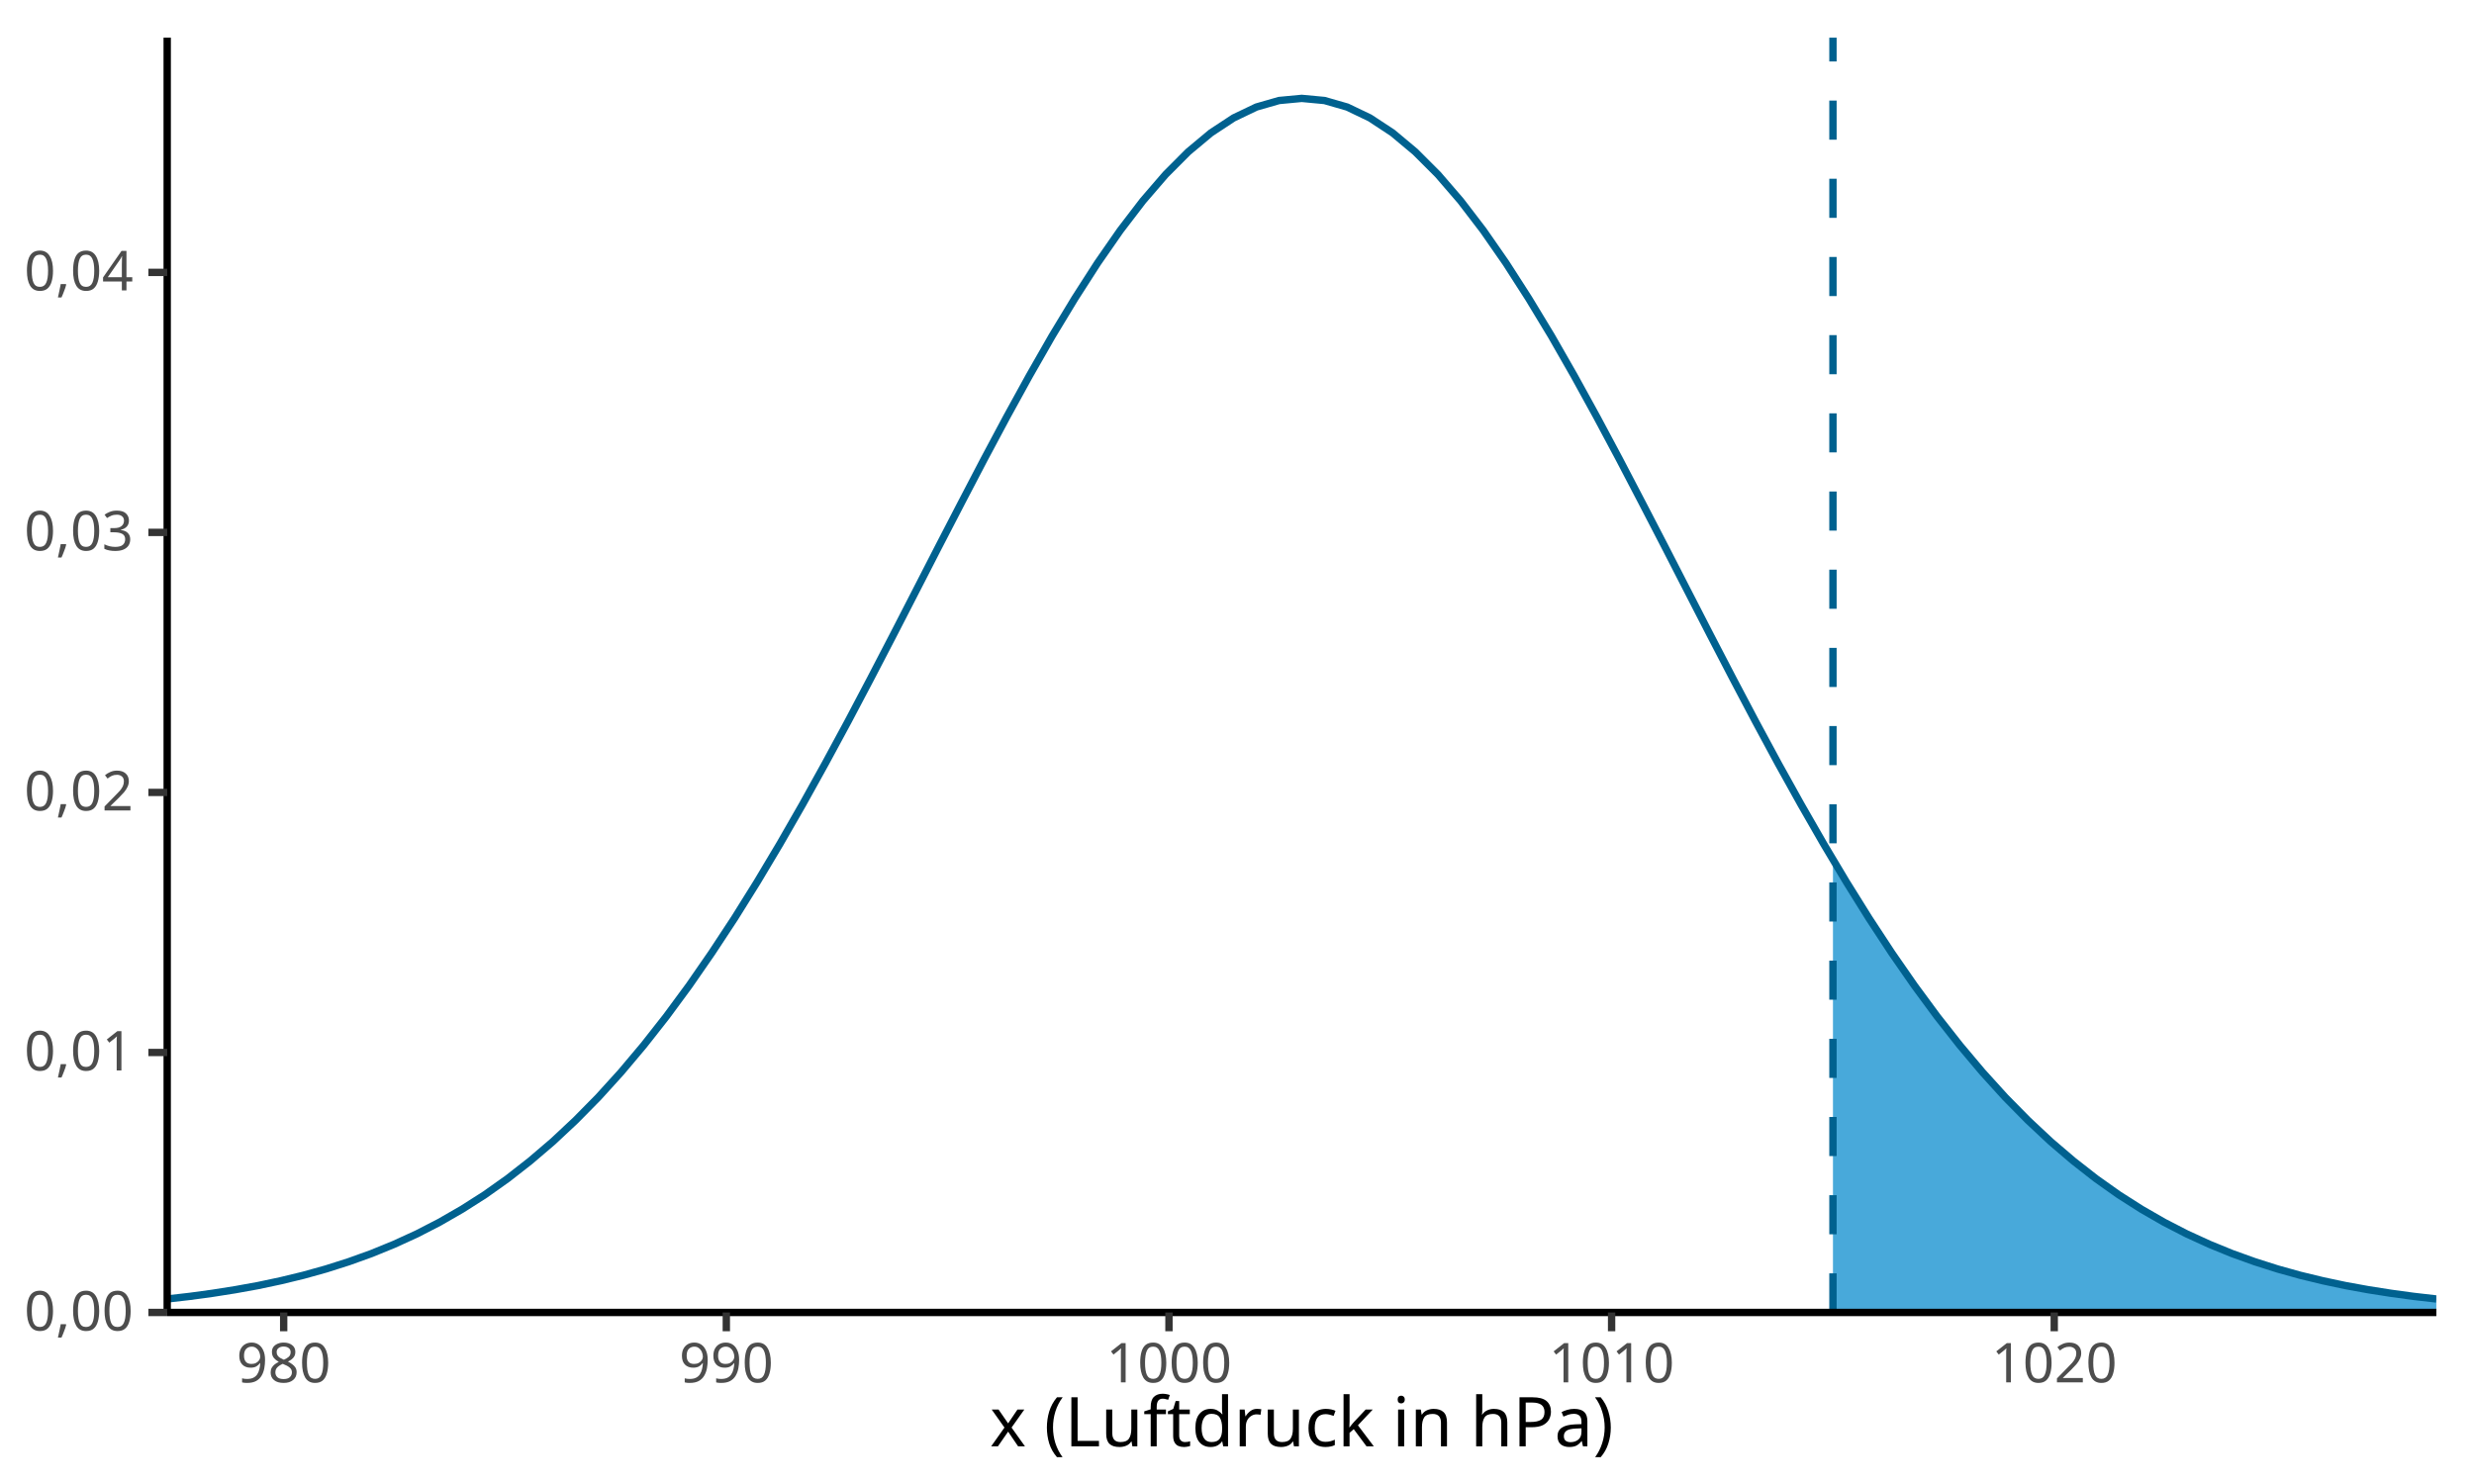
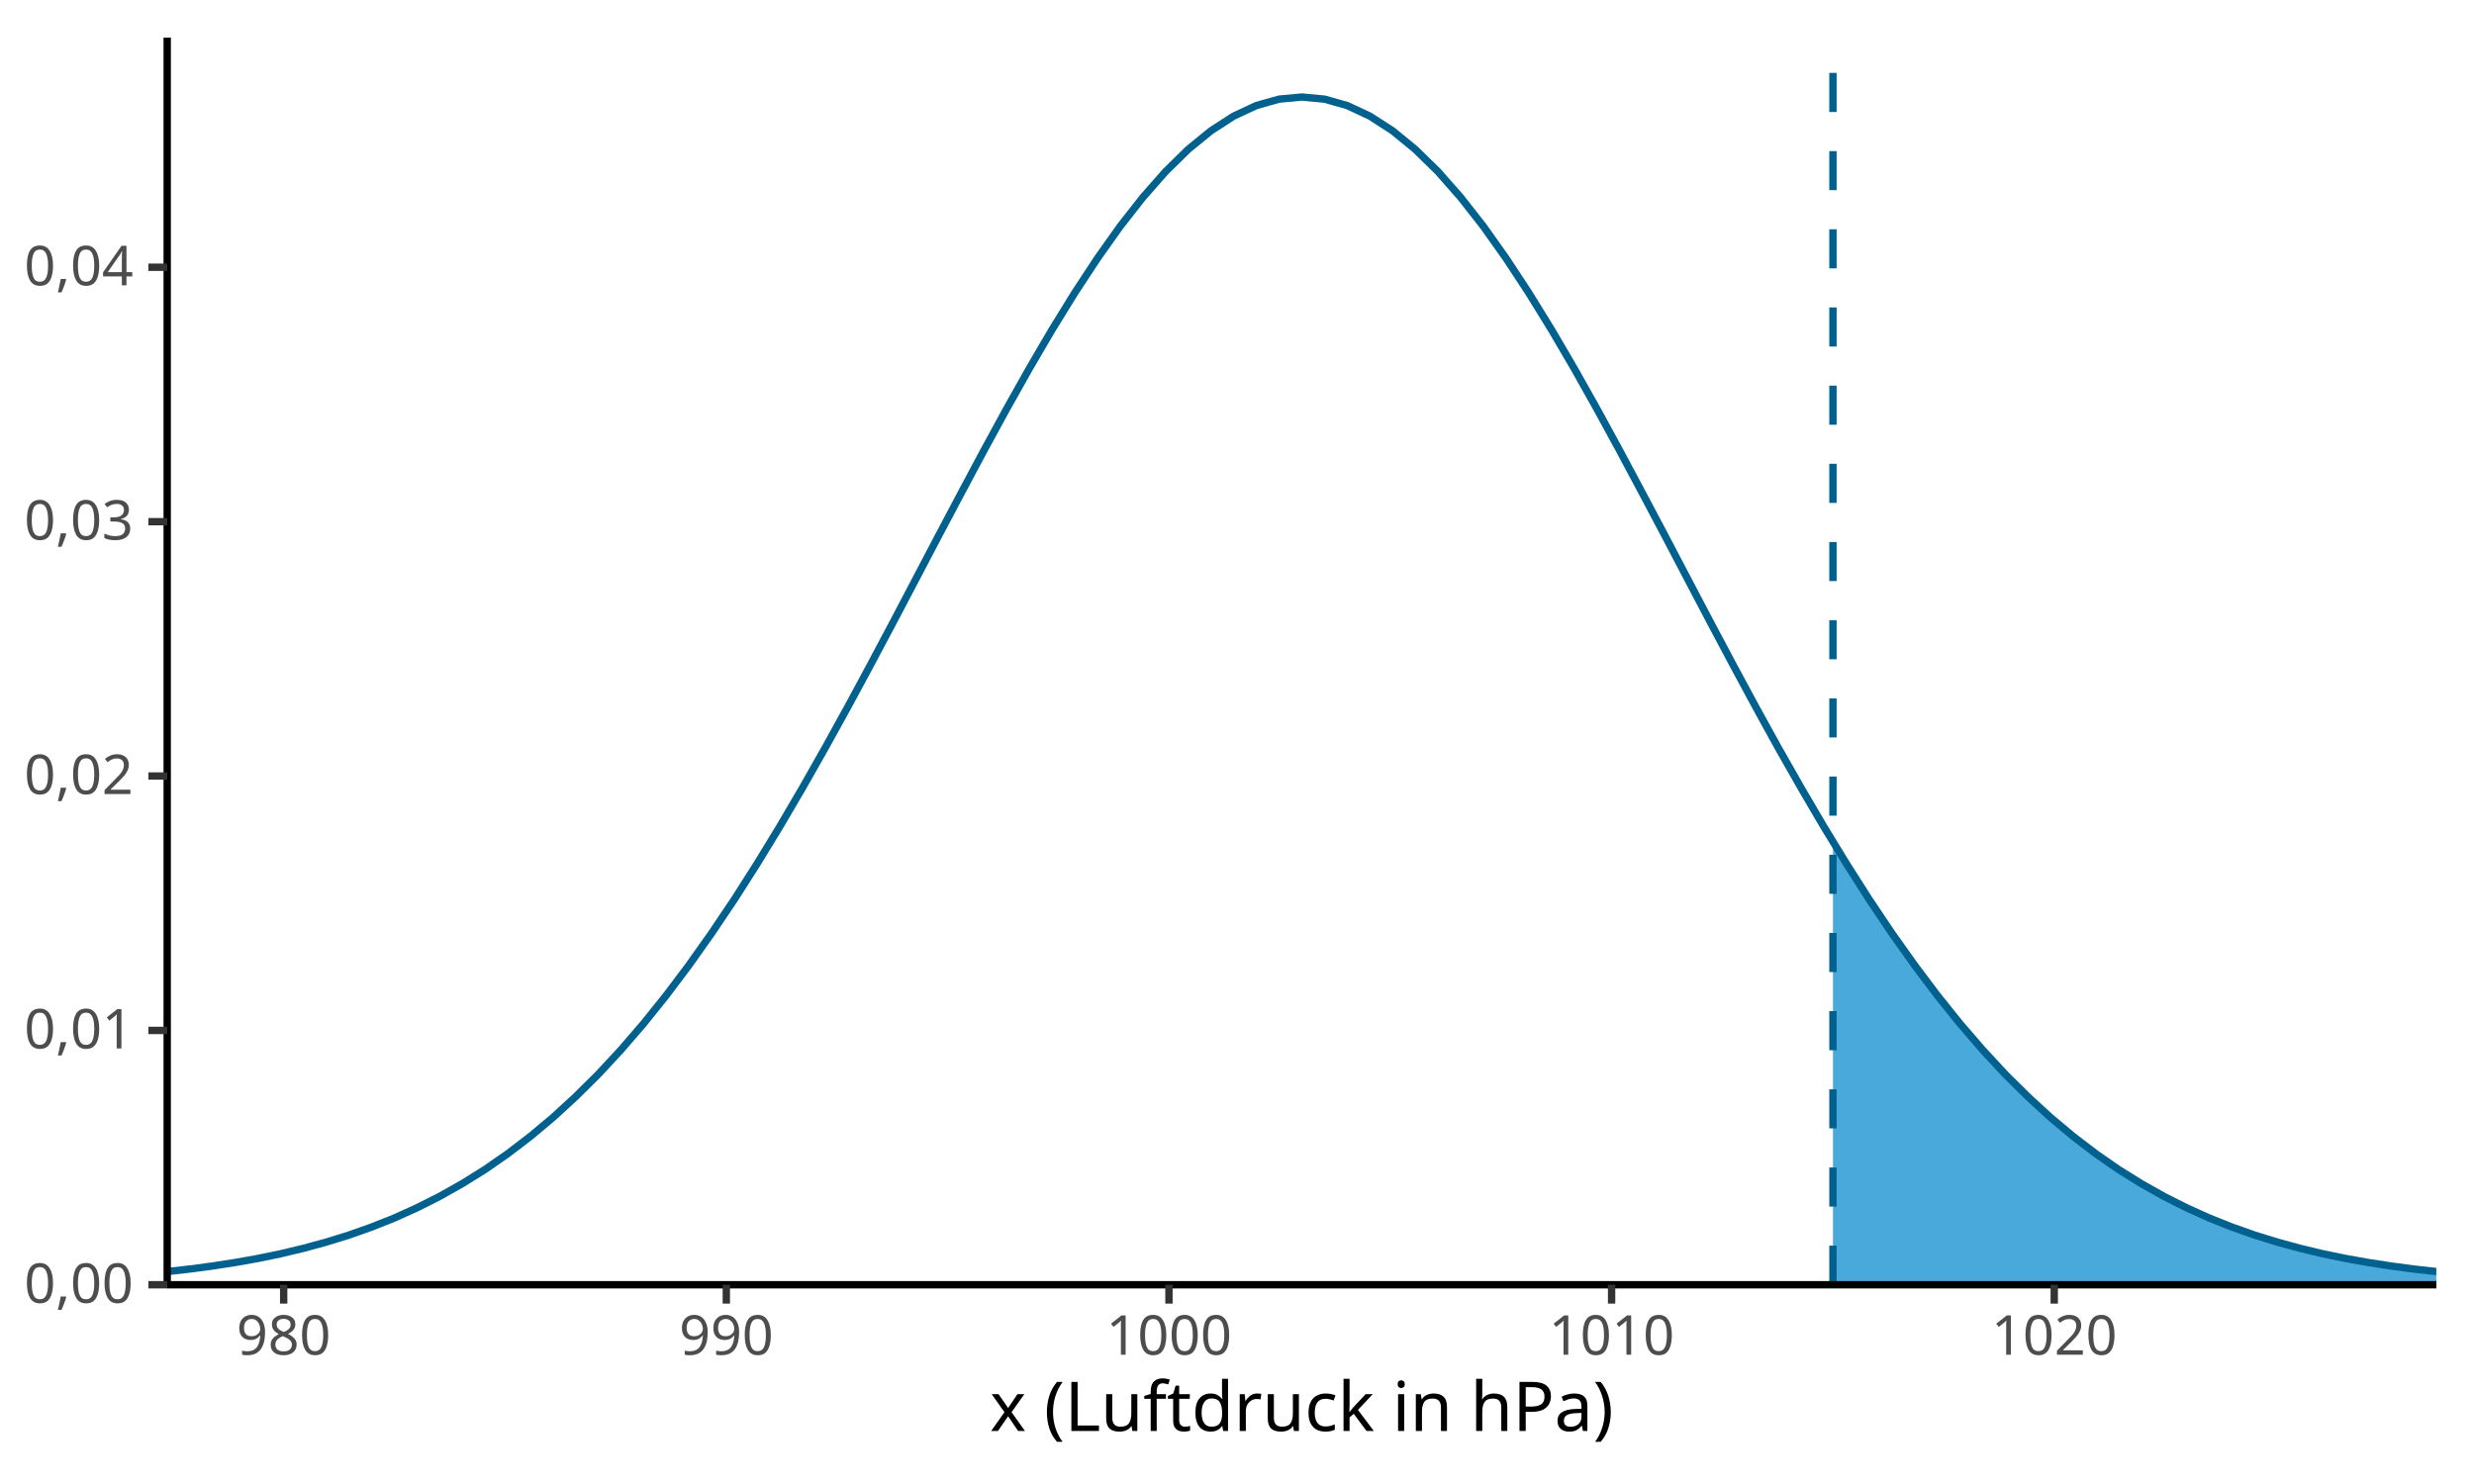
<svg xmlns="http://www.w3.org/2000/svg" class="svglite" width="360.00pt" height="216.00pt" viewBox="0 0 360.00 216.00">
  <defs>
    <style type="text/css">
    .svglite line, .svglite polyline, .svglite polygon, .svglite path, .svglite rect, .svglite circle {
      fill: none;
      stroke: #000000;
      stroke-linecap: round;
      stroke-linejoin: round;
      stroke-miterlimit: 10.00;
    }
  </style>
  </defs>
  <rect width="100%" height="100%" style="stroke: none; fill: #FFFFFF;" />
  <defs>
    <clipPath id="cpMC4wMHwzNjAuMDB8MC4wMHwyMTYuMDA=">
      <rect x="0.00" y="0.00" width="360.00" height="216.00" />
    </clipPath>
  </defs>
  <g clip-path="url(#cpMC4wMHwzNjAuMDB8MC4wMHwyMTYuMDA=)">
    <rect x="0" y="0.00" width="360.00" height="216.00" style="stroke-width: 1.07; stroke: #FFFFFF; fill: #FFFFFF;" />
  </g>
  <defs>
-     <clipPath id="cpMjQuMzN8MzU0LjUyfDUuNDh8MTkxLjAz">
-       <rect x="24.33" y="5.48" width="330.19" height="185.55" />
+     <clipPath id="cpMjQuMzN8MzU0LjUyfDUuNDh8MTg3LjAw">
+       <rect x="24.33" y="5.48" width="330.19" height="181.52" />
    </clipPath>
  </defs>
-   <g clip-path="url(#cpMjQuMzN8MzU0LjUyfDUuNDh8MTkxLjAz)">
-     <rect x="24.33" y="5.48" width="330.19" height="185.55" style="stroke-width: 1.07; stroke: none; fill: #FFFFFF;" />
-     <polygon points="266.72,125.13 267.59,126.59 268.47,128.05 269.35,129.48 270.23,130.90 271.11,132.30 271.98,133.68 272.86,135.04 273.74,136.39 274.62,137.72 275.50,139.02 276.38,140.31 277.25,141.58 278.13,142.83 279.01,144.06 279.89,145.27 280.77,146.46 281.64,147.63 282.52,148.78 283.40,149.91 284.28,151.02 285.16,152.11 286.03,153.18 286.91,154.23 287.79,155.26 288.67,156.27 289.55,157.26 290.42,158.23 291.30,159.18 292.18,160.12 293.06,161.03 293.94,161.92 294.81,162.79 295.69,163.64 296.57,164.48 297.45,165.29 298.33,166.09 299.20,166.87 300.08,167.63 300.96,168.37 301.84,169.10 302.72,169.80 303.59,170.49 304.47,171.16 305.35,171.82 306.23,172.45 307.11,173.07 307.98,173.68 308.86,174.27 309.74,174.84 310.62,175.40 311.50,175.94 312.37,176.47 313.25,176.98 314.13,177.48 315.01,177.96 315.89,178.43 316.76,178.88 317.64,179.32 318.52,179.75 319.40,180.17 320.28,180.57 321.16,180.96 322.03,181.34 322.91,181.71 323.79,182.06 324.67,182.41 325.55,182.74 326.42,183.06 327.30,183.37 328.18,183.67 329.06,183.97 329.94,184.25 330.81,184.52 331.69,184.78 332.57,185.03 333.45,185.28 334.33,185.52 335.20,185.74 336.08,185.96 336.96,186.17 337.84,186.38 338.72,186.58 339.59,186.76 340.47,186.95 341.35,187.12 342.23,187.29 343.11,187.45 343.98,187.61 344.86,187.76 345.74,187.91 346.62,188.04 347.50,188.18 348.37,188.31 349.25,188.43 350.13,188.55 351.01,188.66 351.89,188.77 352.76,188.87 353.64,188.97 354.52,189.07 354.52,191.03 353.64,191.03 352.76,191.03 351.89,191.03 351.01,191.03 350.13,191.03 349.25,191.03 348.37,191.03 347.50,191.03 346.62,191.03 345.74,191.03 344.86,191.03 343.98,191.03 343.11,191.03 342.23,191.03 341.35,191.03 340.47,191.03 339.59,191.03 338.72,191.03 337.84,191.03 336.96,191.03 336.08,191.03 335.20,191.03 334.33,191.03 333.45,191.03 332.57,191.03 331.69,191.03 330.81,191.03 329.94,191.03 329.06,191.03 328.18,191.03 327.30,191.03 326.42,191.03 325.55,191.03 324.67,191.03 323.79,191.03 322.91,191.03 322.03,191.03 321.16,191.03 320.28,191.03 319.40,191.03 318.52,191.03 317.64,191.03 316.76,191.03 315.89,191.03 315.01,191.03 314.13,191.03 313.25,191.03 312.37,191.03 311.50,191.03 310.62,191.03 309.74,191.03 308.86,191.03 307.98,191.03 307.11,191.03 306.23,191.03 305.35,191.03 304.47,191.03 303.59,191.03 302.72,191.03 301.84,191.03 300.96,191.03 300.08,191.03 299.20,191.03 298.33,191.03 297.45,191.03 296.57,191.03 295.69,191.03 294.81,191.03 293.94,191.03 293.06,191.03 292.18,191.03 291.30,191.03 290.42,191.03 289.55,191.03 288.67,191.03 287.79,191.03 286.91,191.03 286.03,191.03 285.16,191.03 284.28,191.03 283.40,191.03 282.52,191.03 281.64,191.03 280.77,191.03 279.89,191.03 279.01,191.03 278.13,191.03 277.25,191.03 276.38,191.03 275.50,191.03 274.62,191.03 273.74,191.03 272.86,191.03 271.98,191.03 271.11,191.03 270.23,191.03 269.35,191.03 268.47,191.03 267.59,191.03 266.72,191.03 " style="stroke-width: 0.00; stroke: none; fill: #48A9DA;" />
-     <polyline points="266.72,125.13 267.59,126.59 268.47,128.05 269.35,129.48 270.23,130.90 271.11,132.30 271.98,133.68 272.86,135.04 273.74,136.39 274.62,137.72 275.50,139.02 276.38,140.31 277.25,141.58 278.13,142.83 279.01,144.06 279.89,145.27 280.77,146.46 281.64,147.63 282.52,148.78 283.40,149.91 284.28,151.02 285.16,152.11 286.03,153.18 286.91,154.23 287.79,155.26 288.67,156.27 289.55,157.26 290.42,158.23 291.30,159.18 292.18,160.12 293.06,161.03 293.94,161.92 294.81,162.79 295.69,163.64 296.57,164.48 297.45,165.29 298.33,166.09 299.20,166.87 300.08,167.63 300.96,168.37 301.84,169.10 302.72,169.80 303.59,170.49 304.47,171.16 305.35,171.82 306.23,172.45 307.11,173.07 307.98,173.68 308.86,174.27 309.74,174.84 310.62,175.40 311.50,175.94 312.37,176.47 313.25,176.98 314.13,177.48 315.01,177.96 315.89,178.43 316.76,178.88 317.64,179.32 318.52,179.75 319.40,180.17 320.28,180.57 321.16,180.96 322.03,181.34 322.91,181.71 323.79,182.06 324.67,182.41 325.55,182.74 326.42,183.06 327.30,183.37 328.18,183.67 329.06,183.97 329.94,184.25 330.81,184.52 331.69,184.78 332.57,185.03 333.45,185.28 334.33,185.52 335.20,185.74 336.08,185.96 336.96,186.17 337.84,186.38 338.72,186.58 339.59,186.76 340.47,186.95 341.35,187.12 342.23,187.29 343.11,187.45 343.98,187.61 344.86,187.76 345.74,187.91 346.62,188.04 347.50,188.18 348.37,188.31 349.25,188.43 350.13,188.55 351.01,188.66 351.89,188.77 352.76,188.87 353.64,188.97 354.52,189.07 " style="stroke-width: 1.07; stroke: none;" />
-     <polyline points="354.52,191.03 353.64,191.03 352.76,191.03 351.89,191.03 351.01,191.03 350.13,191.03 349.25,191.03 348.37,191.03 347.50,191.03 346.62,191.03 345.74,191.03 344.86,191.03 343.98,191.03 343.11,191.03 342.23,191.03 341.35,191.03 340.47,191.03 339.59,191.03 338.72,191.03 337.84,191.03 336.96,191.03 336.08,191.03 335.20,191.03 334.33,191.03 333.45,191.03 332.57,191.03 331.69,191.03 330.81,191.03 329.94,191.03 329.06,191.03 328.18,191.03 327.30,191.03 326.42,191.03 325.55,191.03 324.67,191.03 323.79,191.03 322.91,191.03 322.03,191.03 321.16,191.03 320.28,191.03 319.40,191.03 318.52,191.03 317.64,191.03 316.76,191.03 315.89,191.03 315.01,191.03 314.13,191.03 313.25,191.03 312.37,191.03 311.50,191.03 310.62,191.03 309.74,191.03 308.86,191.03 307.98,191.03 307.11,191.03 306.23,191.03 305.35,191.03 304.47,191.03 303.59,191.03 302.72,191.03 301.84,191.03 300.96,191.03 300.08,191.03 299.20,191.03 298.33,191.03 297.45,191.03 296.57,191.03 295.69,191.03 294.81,191.03 293.94,191.03 293.06,191.03 292.18,191.03 291.30,191.03 290.42,191.03 289.55,191.03 288.67,191.03 287.79,191.03 286.91,191.03 286.03,191.03 285.16,191.03 284.28,191.03 283.40,191.03 282.52,191.03 281.64,191.03 280.77,191.03 279.89,191.03 279.01,191.03 278.13,191.03 277.25,191.03 276.38,191.03 275.50,191.03 274.62,191.03 273.74,191.03 272.86,191.03 271.98,191.03 271.11,191.03 270.23,191.03 269.35,191.03 268.47,191.03 267.59,191.03 266.72,191.03 " style="stroke-width: 1.07; stroke: none;" />
-     <polyline points="24.33,189.07 27.63,188.69 30.93,188.24 34.23,187.72 37.54,187.12 40.84,186.42 44.14,185.62 47.44,184.70 50.74,183.65 54.05,182.46 57.35,181.11 60.65,179.60 63.95,177.90 67.25,176.00 70.56,173.89 73.86,171.55 77.16,168.97 80.46,166.15 83.76,163.06 87.07,159.70 90.37,156.06 93.67,152.14 96.97,147.94 100.27,143.46 103.57,138.69 106.88,133.66 110.18,128.37 113.48,122.84 116.78,117.09 120.08,111.14 123.39,105.02 126.69,98.76 129.99,92.41 133.29,85.99 136.59,79.56 139.90,73.17 143.20,66.85 146.50,60.67 149.80,54.67 153.10,48.90 156.41,43.43 159.71,38.29 163.01,33.54 166.31,29.23 169.61,25.40 172.91,22.09 176.22,19.33 179.52,17.16 182.82,15.58 186.12,14.63 189.42,14.32 192.73,14.63 196.03,15.58 199.33,17.16 202.63,19.33 205.93,22.09 209.24,25.40 212.54,29.23 215.84,33.54 219.14,38.29 222.44,43.43 225.75,48.90 229.05,54.67 232.35,60.67 235.65,66.85 238.95,73.17 242.26,79.56 245.56,85.99 248.86,92.41 252.16,98.76 255.46,105.02 258.76,111.14 262.07,117.09 265.37,122.84 268.67,128.37 271.97,133.66 275.27,138.69 278.58,143.46 281.88,147.94 285.18,152.14 288.48,156.06 291.78,159.70 295.09,163.06 298.39,166.15 301.69,168.97 304.99,171.55 308.29,173.89 311.60,176.00 314.90,177.90 318.20,179.60 321.50,181.11 324.80,182.46 328.11,183.65 331.41,184.70 334.71,185.62 338.01,186.42 341.31,187.12 344.61,187.72 347.92,188.24 351.22,188.69 354.52,189.07 " style="stroke-width: 1.07; stroke: #00618F; stroke-linecap: butt;" />
-     <line x1="266.72" y1="191.03" x2="266.72" y2="5.48" style="stroke-width: 1.07; stroke: #00618F; stroke-dasharray: 5.69,5.69; stroke-linecap: butt;" />
+   <g clip-path="url(#cpMjQuMzN8MzU0LjUyfDUuNDh8MTg3LjAw)">
+     <rect x="24.33" y="5.48" width="330.19" height="181.52" style="stroke-width: 1.07; stroke: none; fill: #FFFFFF;" />
+     <polygon points="266.72,122.53 267.59,123.96 268.47,125.38 269.35,126.79 270.23,128.17 271.11,129.54 271.98,130.90 272.86,132.23 273.74,133.55 274.62,134.84 275.50,136.12 276.38,137.38 277.25,138.62 278.13,139.85 279.01,141.05 279.89,142.23 280.77,143.40 281.64,144.54 282.52,145.67 283.40,146.77 284.28,147.86 285.16,148.93 286.03,149.97 286.91,151.00 287.79,152.01 288.67,153.00 289.55,153.97 290.42,154.91 291.30,155.84 292.18,156.76 293.06,157.65 293.94,158.52 294.81,159.37 295.69,160.21 296.57,161.02 297.45,161.82 298.33,162.60 299.20,163.36 300.08,164.11 300.96,164.83 301.84,165.54 302.72,166.23 303.59,166.90 304.47,167.56 305.35,168.20 306.23,168.83 307.11,169.43 307.98,170.02 308.86,170.60 309.74,171.16 310.62,171.71 311.50,172.24 312.37,172.75 313.25,173.25 314.13,173.74 315.01,174.21 315.89,174.67 316.76,175.12 317.64,175.55 318.52,175.97 319.40,176.37 320.28,176.77 321.16,177.15 322.03,177.52 322.91,177.88 323.79,178.23 324.67,178.56 325.55,178.89 326.42,179.20 327.30,179.51 328.18,179.80 329.06,180.09 329.94,180.36 330.81,180.63 331.69,180.89 332.57,181.13 333.45,181.37 334.33,181.60 335.20,181.83 336.08,182.04 336.96,182.25 337.84,182.45 338.72,182.64 339.59,182.83 340.47,183.00 341.35,183.18 342.23,183.34 343.11,183.50 343.98,183.65 344.86,183.80 345.74,183.94 346.62,184.08 347.50,184.21 348.37,184.33 349.25,184.45 350.13,184.57 351.01,184.68 351.89,184.79 352.76,184.89 353.64,184.99 354.52,185.08 354.52,187.00 353.64,187.00 352.76,187.00 351.89,187.00 351.01,187.00 350.13,187.00 349.25,187.00 348.37,187.00 347.50,187.00 346.62,187.00 345.74,187.00 344.86,187.00 343.98,187.00 343.11,187.00 342.23,187.00 341.35,187.00 340.47,187.00 339.59,187.00 338.72,187.00 337.84,187.00 336.96,187.00 336.08,187.00 335.20,187.00 334.33,187.00 333.45,187.00 332.57,187.00 331.69,187.00 330.81,187.00 329.94,187.00 329.06,187.00 328.18,187.00 327.30,187.00 326.42,187.00 325.55,187.00 324.67,187.00 323.79,187.00 322.91,187.00 322.03,187.00 321.16,187.00 320.28,187.00 319.40,187.00 318.52,187.00 317.64,187.00 316.76,187.00 315.89,187.00 315.01,187.00 314.13,187.00 313.25,187.00 312.37,187.00 311.50,187.00 310.62,187.00 309.74,187.00 308.86,187.00 307.98,187.00 307.11,187.00 306.23,187.00 305.35,187.00 304.47,187.00 303.59,187.00 302.72,187.00 301.84,187.00 300.96,187.00 300.08,187.00 299.20,187.00 298.33,187.00 297.45,187.00 296.57,187.00 295.69,187.00 294.81,187.00 293.94,187.00 293.06,187.00 292.18,187.00 291.30,187.00 290.42,187.00 289.55,187.00 288.67,187.00 287.79,187.00 286.91,187.00 286.03,187.00 285.16,187.00 284.28,187.00 283.40,187.00 282.52,187.00 281.64,187.00 280.77,187.00 279.89,187.00 279.01,187.00 278.13,187.00 277.25,187.00 276.38,187.00 275.50,187.00 274.62,187.00 273.74,187.00 272.86,187.00 271.98,187.00 271.11,187.00 270.23,187.00 269.35,187.00 268.47,187.00 267.59,187.00 266.72,187.00 " style="stroke-width: 0.00; stroke: none; fill: #48A9DA;" />
+     <polyline points="266.72,122.53 267.59,123.96 268.47,125.38 269.35,126.79 270.23,128.17 271.11,129.54 271.98,130.90 272.86,132.23 273.74,133.55 274.62,134.84 275.50,136.12 276.38,137.38 277.25,138.62 278.13,139.85 279.01,141.05 279.89,142.23 280.77,143.40 281.64,144.54 282.52,145.67 283.40,146.77 284.28,147.86 285.16,148.93 286.03,149.97 286.91,151.00 287.79,152.01 288.67,153.00 289.55,153.97 290.42,154.91 291.30,155.84 292.18,156.76 293.06,157.65 293.94,158.52 294.81,159.37 295.69,160.21 296.57,161.02 297.45,161.82 298.33,162.60 299.20,163.36 300.08,164.11 300.96,164.83 301.84,165.54 302.72,166.23 303.59,166.90 304.47,167.56 305.35,168.20 306.23,168.83 307.11,169.43 307.98,170.02 308.86,170.60 309.74,171.16 310.62,171.71 311.50,172.24 312.37,172.75 313.25,173.25 314.13,173.74 315.01,174.21 315.89,174.67 316.76,175.12 317.64,175.55 318.52,175.97 319.40,176.37 320.28,176.77 321.16,177.15 322.03,177.52 322.91,177.88 323.79,178.23 324.67,178.56 325.55,178.89 326.42,179.20 327.30,179.51 328.18,179.80 329.06,180.09 329.94,180.36 330.81,180.63 331.69,180.89 332.57,181.13 333.45,181.37 334.33,181.60 335.20,181.83 336.08,182.04 336.96,182.25 337.84,182.45 338.72,182.64 339.59,182.83 340.47,183.00 341.35,183.18 342.23,183.34 343.11,183.50 343.98,183.65 344.86,183.80 345.74,183.94 346.62,184.08 347.50,184.21 348.37,184.33 349.25,184.45 350.13,184.57 351.01,184.68 351.89,184.79 352.76,184.89 353.64,184.99 354.52,185.08 " style="stroke-width: 1.07; stroke: none;" />
+     <polyline points="354.52,187.00 353.64,187.00 352.76,187.00 351.89,187.00 351.01,187.00 350.13,187.00 349.25,187.00 348.37,187.00 347.50,187.00 346.62,187.00 345.74,187.00 344.86,187.00 343.98,187.00 343.11,187.00 342.23,187.00 341.35,187.00 340.47,187.00 339.59,187.00 338.72,187.00 337.84,187.00 336.96,187.00 336.08,187.00 335.20,187.00 334.33,187.00 333.45,187.00 332.57,187.00 331.69,187.00 330.81,187.00 329.94,187.00 329.06,187.00 328.18,187.00 327.30,187.00 326.42,187.00 325.55,187.00 324.67,187.00 323.79,187.00 322.91,187.00 322.03,187.00 321.16,187.00 320.28,187.00 319.40,187.00 318.52,187.00 317.64,187.00 316.76,187.00 315.89,187.00 315.01,187.00 314.13,187.00 313.25,187.00 312.37,187.00 311.50,187.00 310.62,187.00 309.74,187.00 308.86,187.00 307.98,187.00 307.11,187.00 306.23,187.00 305.35,187.00 304.47,187.00 303.59,187.00 302.72,187.00 301.84,187.00 300.96,187.00 300.08,187.00 299.20,187.00 298.33,187.00 297.45,187.00 296.57,187.00 295.69,187.00 294.81,187.00 293.94,187.00 293.06,187.00 292.18,187.00 291.30,187.00 290.42,187.00 289.55,187.00 288.67,187.00 287.79,187.00 286.91,187.00 286.03,187.00 285.16,187.00 284.28,187.00 283.40,187.00 282.52,187.00 281.64,187.00 280.77,187.00 279.89,187.00 279.01,187.00 278.13,187.00 277.25,187.00 276.38,187.00 275.50,187.00 274.62,187.00 273.74,187.00 272.86,187.00 271.98,187.00 271.11,187.00 270.23,187.00 269.35,187.00 268.47,187.00 267.59,187.00 266.72,187.00 " style="stroke-width: 1.07; stroke: none;" />
+     <polyline points="24.33,185.08 27.63,184.71 30.93,184.27 34.23,183.76 37.54,183.17 40.84,182.49 44.14,181.70 47.44,180.80 50.74,179.78 54.05,178.61 57.35,177.30 60.65,175.81 63.95,174.15 67.25,172.29 70.56,170.23 73.86,167.94 77.16,165.42 80.46,162.66 83.76,159.63 87.07,156.35 90.37,152.79 93.67,148.96 96.97,144.85 100.27,140.46 103.57,135.80 106.88,130.88 110.18,125.70 113.48,120.29 116.78,114.66 120.08,108.84 123.39,102.85 126.69,96.73 129.99,90.52 133.29,84.24 136.59,77.95 139.90,71.70 143.20,65.52 146.50,59.47 149.80,53.60 153.10,47.96 156.41,42.60 159.71,37.58 163.01,32.93 166.31,28.72 169.61,24.97 172.91,21.73 176.22,19.03 179.52,16.90 182.82,15.36 186.12,14.43 189.42,14.12 192.73,14.43 196.03,15.36 199.33,16.90 202.63,19.03 205.93,21.73 209.24,24.97 212.54,28.72 215.84,32.93 219.14,37.58 222.44,42.60 225.75,47.96 229.05,53.60 232.35,59.47 235.65,65.52 238.95,71.70 242.26,77.95 245.56,84.24 248.86,90.52 252.16,96.73 255.46,102.85 258.76,108.84 262.07,114.66 265.37,120.29 268.67,125.70 271.97,130.88 275.27,135.80 278.58,140.46 281.88,144.85 285.18,148.96 288.48,152.79 291.78,156.35 295.09,159.63 298.39,162.66 301.69,165.42 304.99,167.94 308.29,170.23 311.60,172.29 314.90,174.15 318.20,175.81 321.50,177.30 324.80,178.61 328.11,179.78 331.41,180.80 334.71,181.70 338.01,182.49 341.31,183.17 344.61,183.76 347.92,184.27 351.22,184.71 354.52,185.08 " style="stroke-width: 1.07; stroke: #00618F; stroke-linecap: butt;" />
+     <line x1="266.72" y1="187.00" x2="266.72" y2="5.48" style="stroke-width: 1.07; stroke: #00618F; stroke-dasharray: 5.69,5.69; stroke-linecap: butt;" />
  </g>
  <g clip-path="url(#cpMC4wMHwzNjAuMDB8MC4wMHwyMTYuMDA=)">
-     <polyline points="24.33,191.03 24.33,5.48 " style="stroke-width: 1.07; stroke-linecap: butt;" />
-     <text x="19.40" y="193.66" text-anchor="end" style="font-size: 8.00px; fill: #4D4D4D; font-family: Source Sans Pro;" textLength="13.92px" lengthAdjust="spacingAndGlyphs">0,00</text>
-     <text x="19.40" y="155.81" text-anchor="end" style="font-size: 8.00px; fill: #4D4D4D; font-family: Source Sans Pro;" textLength="13.92px" lengthAdjust="spacingAndGlyphs">0,01</text>
-     <text x="19.40" y="117.96" text-anchor="end" style="font-size: 8.00px; fill: #4D4D4D; font-family: Source Sans Pro;" textLength="13.92px" lengthAdjust="spacingAndGlyphs">0,02</text>
-     <text x="19.40" y="80.12" text-anchor="end" style="font-size: 8.00px; fill: #4D4D4D; font-family: Source Sans Pro;" textLength="13.92px" lengthAdjust="spacingAndGlyphs">0,03</text>
-     <text x="19.40" y="42.27" text-anchor="end" style="font-size: 8.00px; fill: #4D4D4D; font-family: Source Sans Pro;" textLength="13.92px" lengthAdjust="spacingAndGlyphs">0,04</text>
-     <polyline points="21.59,191.03 24.33,191.03 " style="stroke-width: 1.07; stroke: #333333; stroke-linecap: butt;" />
-     <polyline points="21.59,153.19 24.33,153.19 " style="stroke-width: 1.07; stroke: #333333; stroke-linecap: butt;" />
-     <polyline points="21.59,115.34 24.33,115.34 " style="stroke-width: 1.07; stroke: #333333; stroke-linecap: butt;" />
-     <polyline points="21.59,77.49 24.33,77.49 " style="stroke-width: 1.07; stroke: #333333; stroke-linecap: butt;" />
-     <polyline points="21.59,39.65 24.33,39.65 " style="stroke-width: 1.07; stroke: #333333; stroke-linecap: butt;" />
-     <polyline points="24.33,191.03 354.52,191.03 " style="stroke-width: 1.07; stroke-linecap: butt;" />
-     <polyline points="41.28,193.77 41.28,191.03 " style="stroke-width: 1.07; stroke: #333333; stroke-linecap: butt;" />
-     <polyline points="105.69,193.77 105.69,191.03 " style="stroke-width: 1.07; stroke: #333333; stroke-linecap: butt;" />
-     <polyline points="170.10,193.77 170.10,191.03 " style="stroke-width: 1.07; stroke: #333333; stroke-linecap: butt;" />
-     <polyline points="234.51,193.77 234.51,191.03 " style="stroke-width: 1.07; stroke: #333333; stroke-linecap: butt;" />
-     <polyline points="298.92,193.77 298.92,191.03 " style="stroke-width: 1.07; stroke: #333333; stroke-linecap: butt;" />
-     <text x="41.28" y="201.21" text-anchor="middle" style="font-size: 8.00px; fill: #4D4D4D; font-family: Source Sans Pro;" textLength="11.92px" lengthAdjust="spacingAndGlyphs">980</text>
-     <text x="105.69" y="201.21" text-anchor="middle" style="font-size: 8.00px; fill: #4D4D4D; font-family: Source Sans Pro;" textLength="11.92px" lengthAdjust="spacingAndGlyphs">990</text>
-     <text x="170.10" y="201.21" text-anchor="middle" style="font-size: 8.00px; fill: #4D4D4D; font-family: Source Sans Pro;" textLength="15.90px" lengthAdjust="spacingAndGlyphs">1000</text>
-     <text x="234.51" y="201.21" text-anchor="middle" style="font-size: 8.00px; fill: #4D4D4D; font-family: Source Sans Pro;" textLength="15.90px" lengthAdjust="spacingAndGlyphs">1010</text>
-     <text x="298.92" y="201.21" text-anchor="middle" style="font-size: 8.00px; fill: #4D4D4D; font-family: Source Sans Pro;" textLength="15.90px" lengthAdjust="spacingAndGlyphs">1020</text>
-     <text x="189.42" y="210.52" text-anchor="middle" style="font-size: 10.00px; font-family: Source Sans Pro;" textLength="81.19px" lengthAdjust="spacingAndGlyphs">x (Luftdruck in hPa)</text>
+     <polyline points="24.33,187.00 24.33,5.48 " style="stroke-width: 1.07; stroke-linecap: butt;" />
+     <text x="19.40" y="189.63" text-anchor="end" style="font-size: 8.00px; fill: #4D4D4D; font-family: Source Sans Pro;" textLength="13.92px" lengthAdjust="spacingAndGlyphs">0,00</text>
+     <text x="19.40" y="152.60" text-anchor="end" style="font-size: 8.00px; fill: #4D4D4D; font-family: Source Sans Pro;" textLength="13.92px" lengthAdjust="spacingAndGlyphs">0,01</text>
+     <text x="19.40" y="115.58" text-anchor="end" style="font-size: 8.00px; fill: #4D4D4D; font-family: Source Sans Pro;" textLength="13.92px" lengthAdjust="spacingAndGlyphs">0,02</text>
+     <text x="19.40" y="78.55" text-anchor="end" style="font-size: 8.00px; fill: #4D4D4D; font-family: Source Sans Pro;" textLength="13.92px" lengthAdjust="spacingAndGlyphs">0,03</text>
+     <text x="19.40" y="41.53" text-anchor="end" style="font-size: 8.00px; fill: #4D4D4D; font-family: Source Sans Pro;" textLength="13.92px" lengthAdjust="spacingAndGlyphs">0,04</text>
+     <polyline points="21.59,187.00 24.33,187.00 " style="stroke-width: 1.07; stroke: #333333; stroke-linecap: butt;" />
+     <polyline points="21.59,149.98 24.33,149.98 " style="stroke-width: 1.07; stroke: #333333; stroke-linecap: butt;" />
+     <polyline points="21.59,112.95 24.33,112.95 " style="stroke-width: 1.07; stroke: #333333; stroke-linecap: butt;" />
+     <polyline points="21.59,75.93 24.33,75.93 " style="stroke-width: 1.07; stroke: #333333; stroke-linecap: butt;" />
+     <polyline points="21.59,38.90 24.33,38.90 " style="stroke-width: 1.07; stroke: #333333; stroke-linecap: butt;" />
+     <polyline points="24.33,187.00 354.52,187.00 " style="stroke-width: 1.07; stroke-linecap: butt;" />
+     <polyline points="41.28,189.74 41.28,187.00 " style="stroke-width: 1.07; stroke: #333333; stroke-linecap: butt;" />
+     <polyline points="105.69,189.74 105.69,187.00 " style="stroke-width: 1.07; stroke: #333333; stroke-linecap: butt;" />
+     <polyline points="170.10,189.74 170.10,187.00 " style="stroke-width: 1.07; stroke: #333333; stroke-linecap: butt;" />
+     <polyline points="234.51,189.74 234.51,187.00 " style="stroke-width: 1.07; stroke: #333333; stroke-linecap: butt;" />
+     <polyline points="298.92,189.74 298.92,187.00 " style="stroke-width: 1.07; stroke: #333333; stroke-linecap: butt;" />
+     <text x="41.28" y="197.18" text-anchor="middle" style="font-size: 8.00px; fill: #4D4D4D; font-family: Source Sans Pro;" textLength="11.92px" lengthAdjust="spacingAndGlyphs">980</text>
+     <text x="105.69" y="197.18" text-anchor="middle" style="font-size: 8.00px; fill: #4D4D4D; font-family: Source Sans Pro;" textLength="11.92px" lengthAdjust="spacingAndGlyphs">990</text>
+     <text x="170.10" y="197.18" text-anchor="middle" style="font-size: 8.00px; fill: #4D4D4D; font-family: Source Sans Pro;" textLength="15.90px" lengthAdjust="spacingAndGlyphs">1000</text>
+     <text x="234.51" y="197.18" text-anchor="middle" style="font-size: 8.00px; fill: #4D4D4D; font-family: Source Sans Pro;" textLength="15.90px" lengthAdjust="spacingAndGlyphs">1010</text>
+     <text x="298.92" y="197.18" text-anchor="middle" style="font-size: 8.00px; fill: #4D4D4D; font-family: Source Sans Pro;" textLength="15.90px" lengthAdjust="spacingAndGlyphs">1020</text>
+     <text x="189.42" y="208.28" text-anchor="middle" style="font-size: 10.00px; font-family: Source Sans Pro;" textLength="81.19px" lengthAdjust="spacingAndGlyphs">x (Luftdruck in hPa)</text>
  </g>
</svg>
